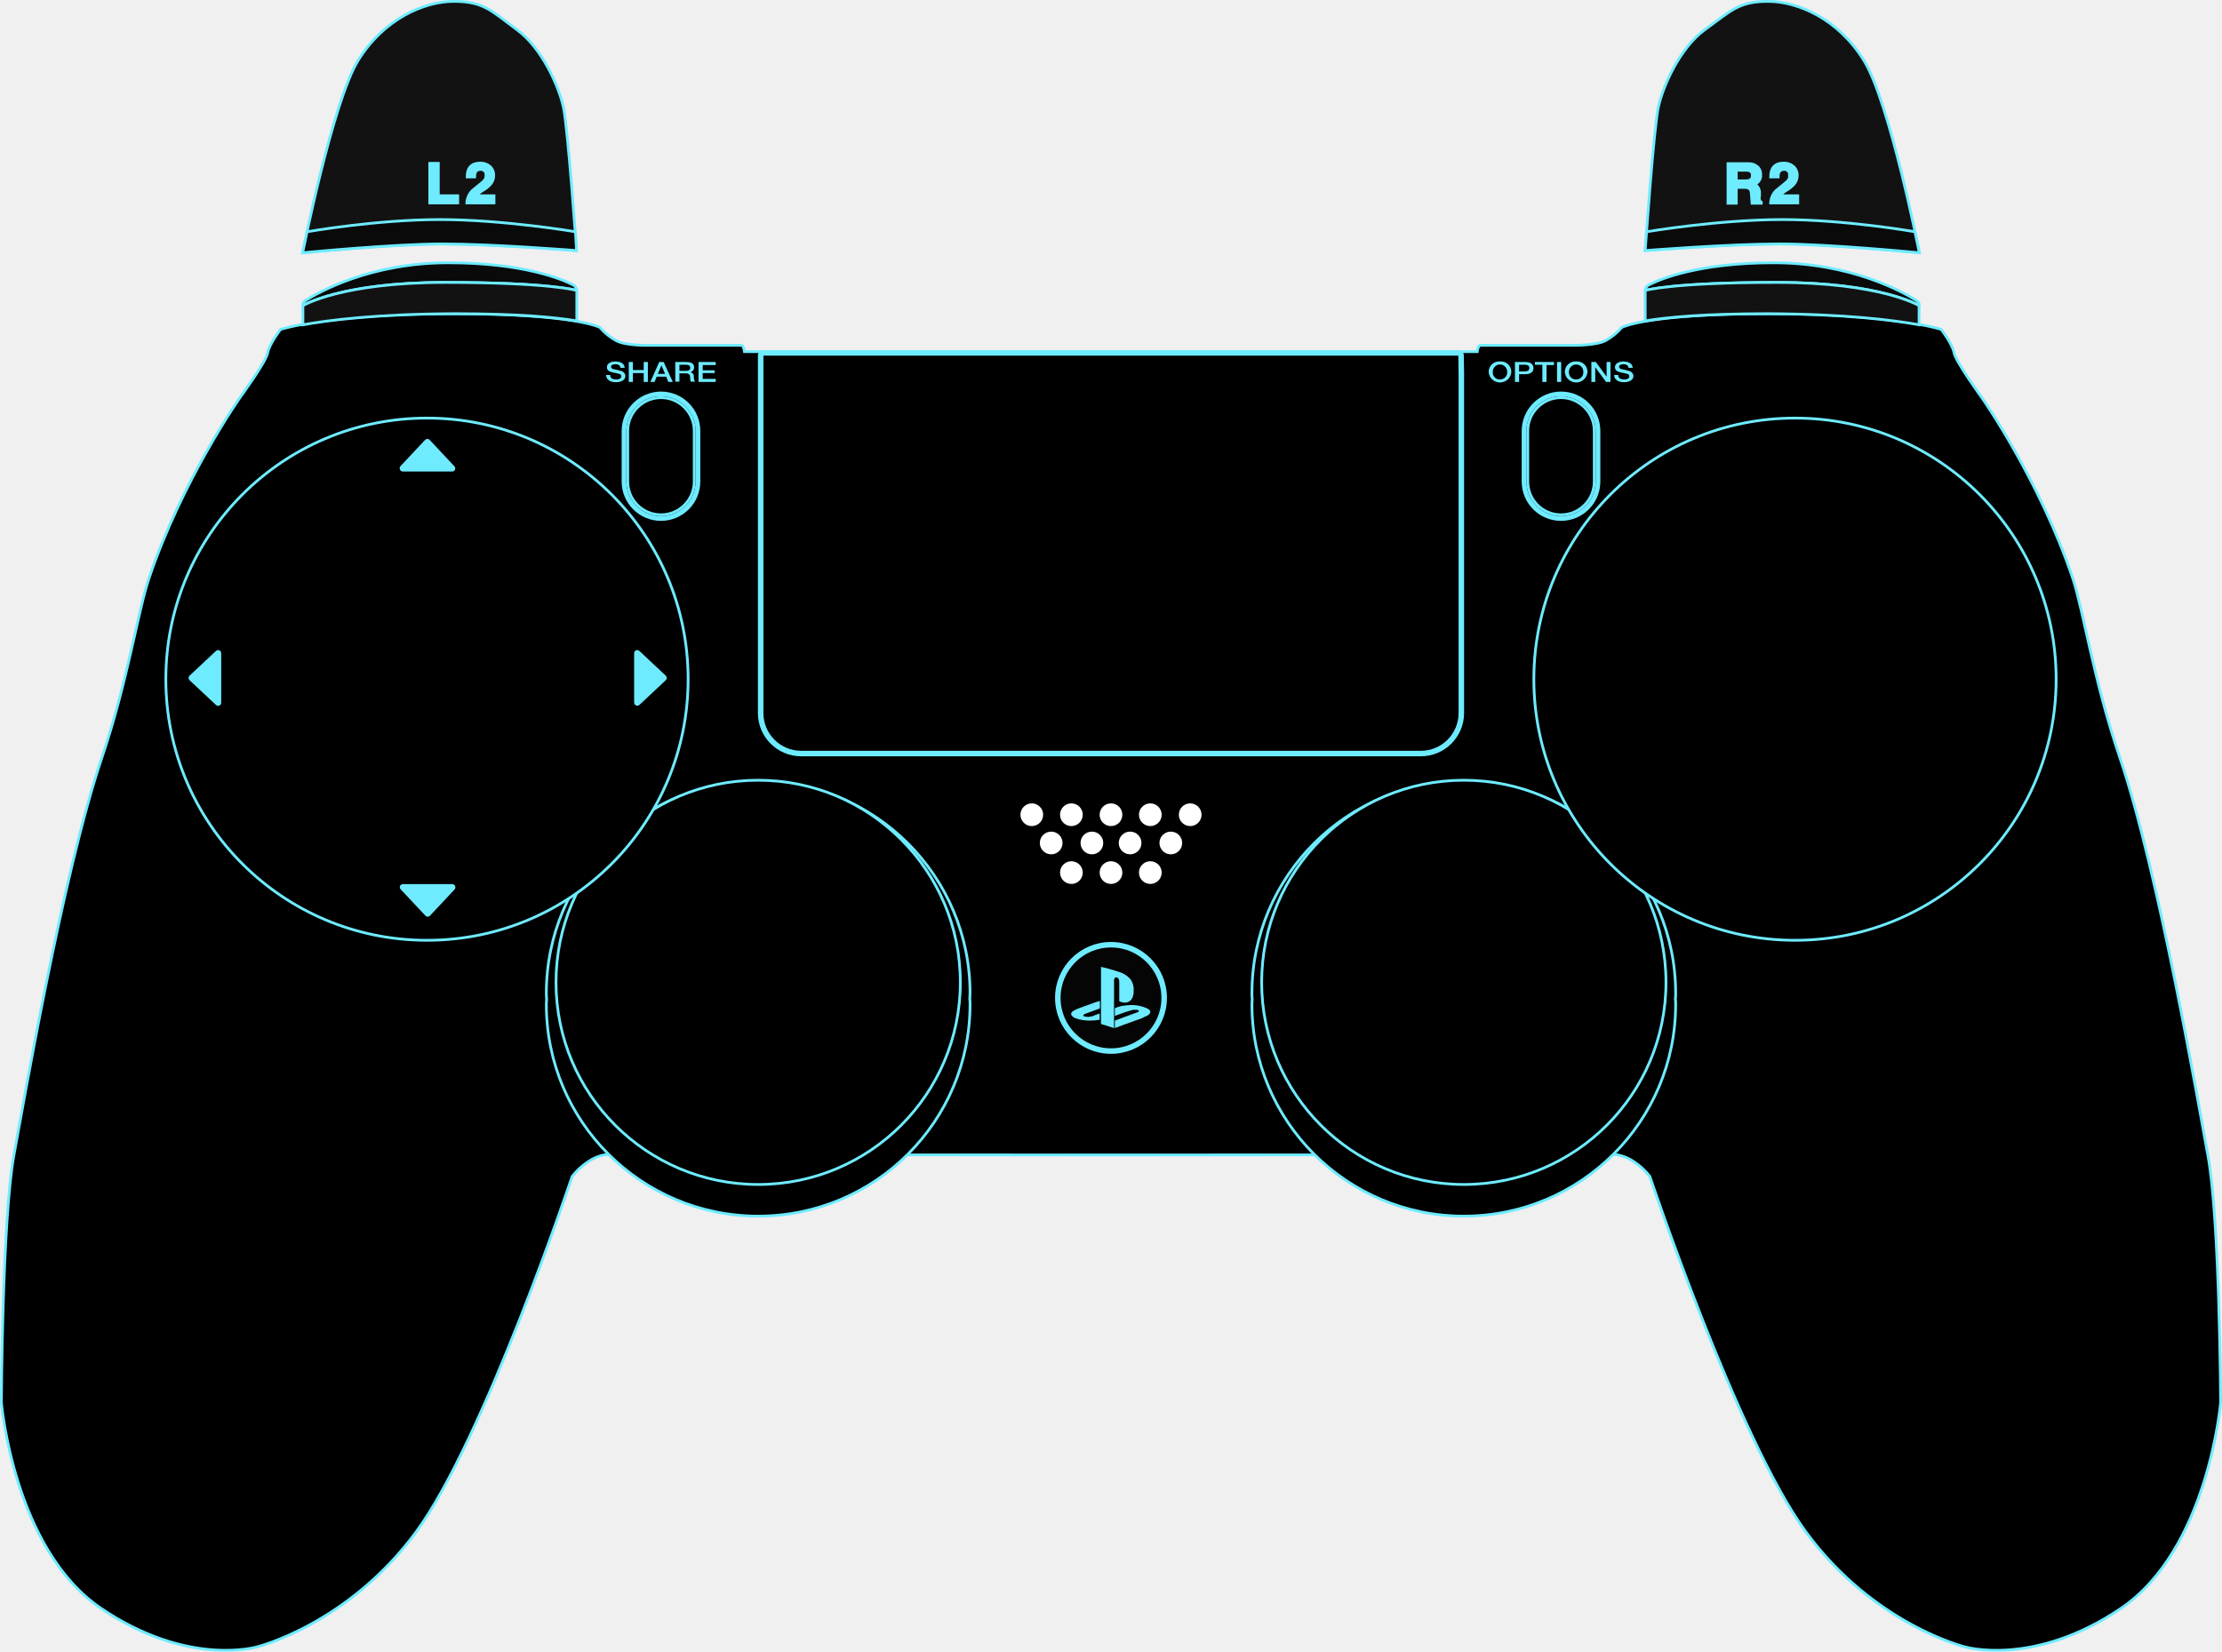
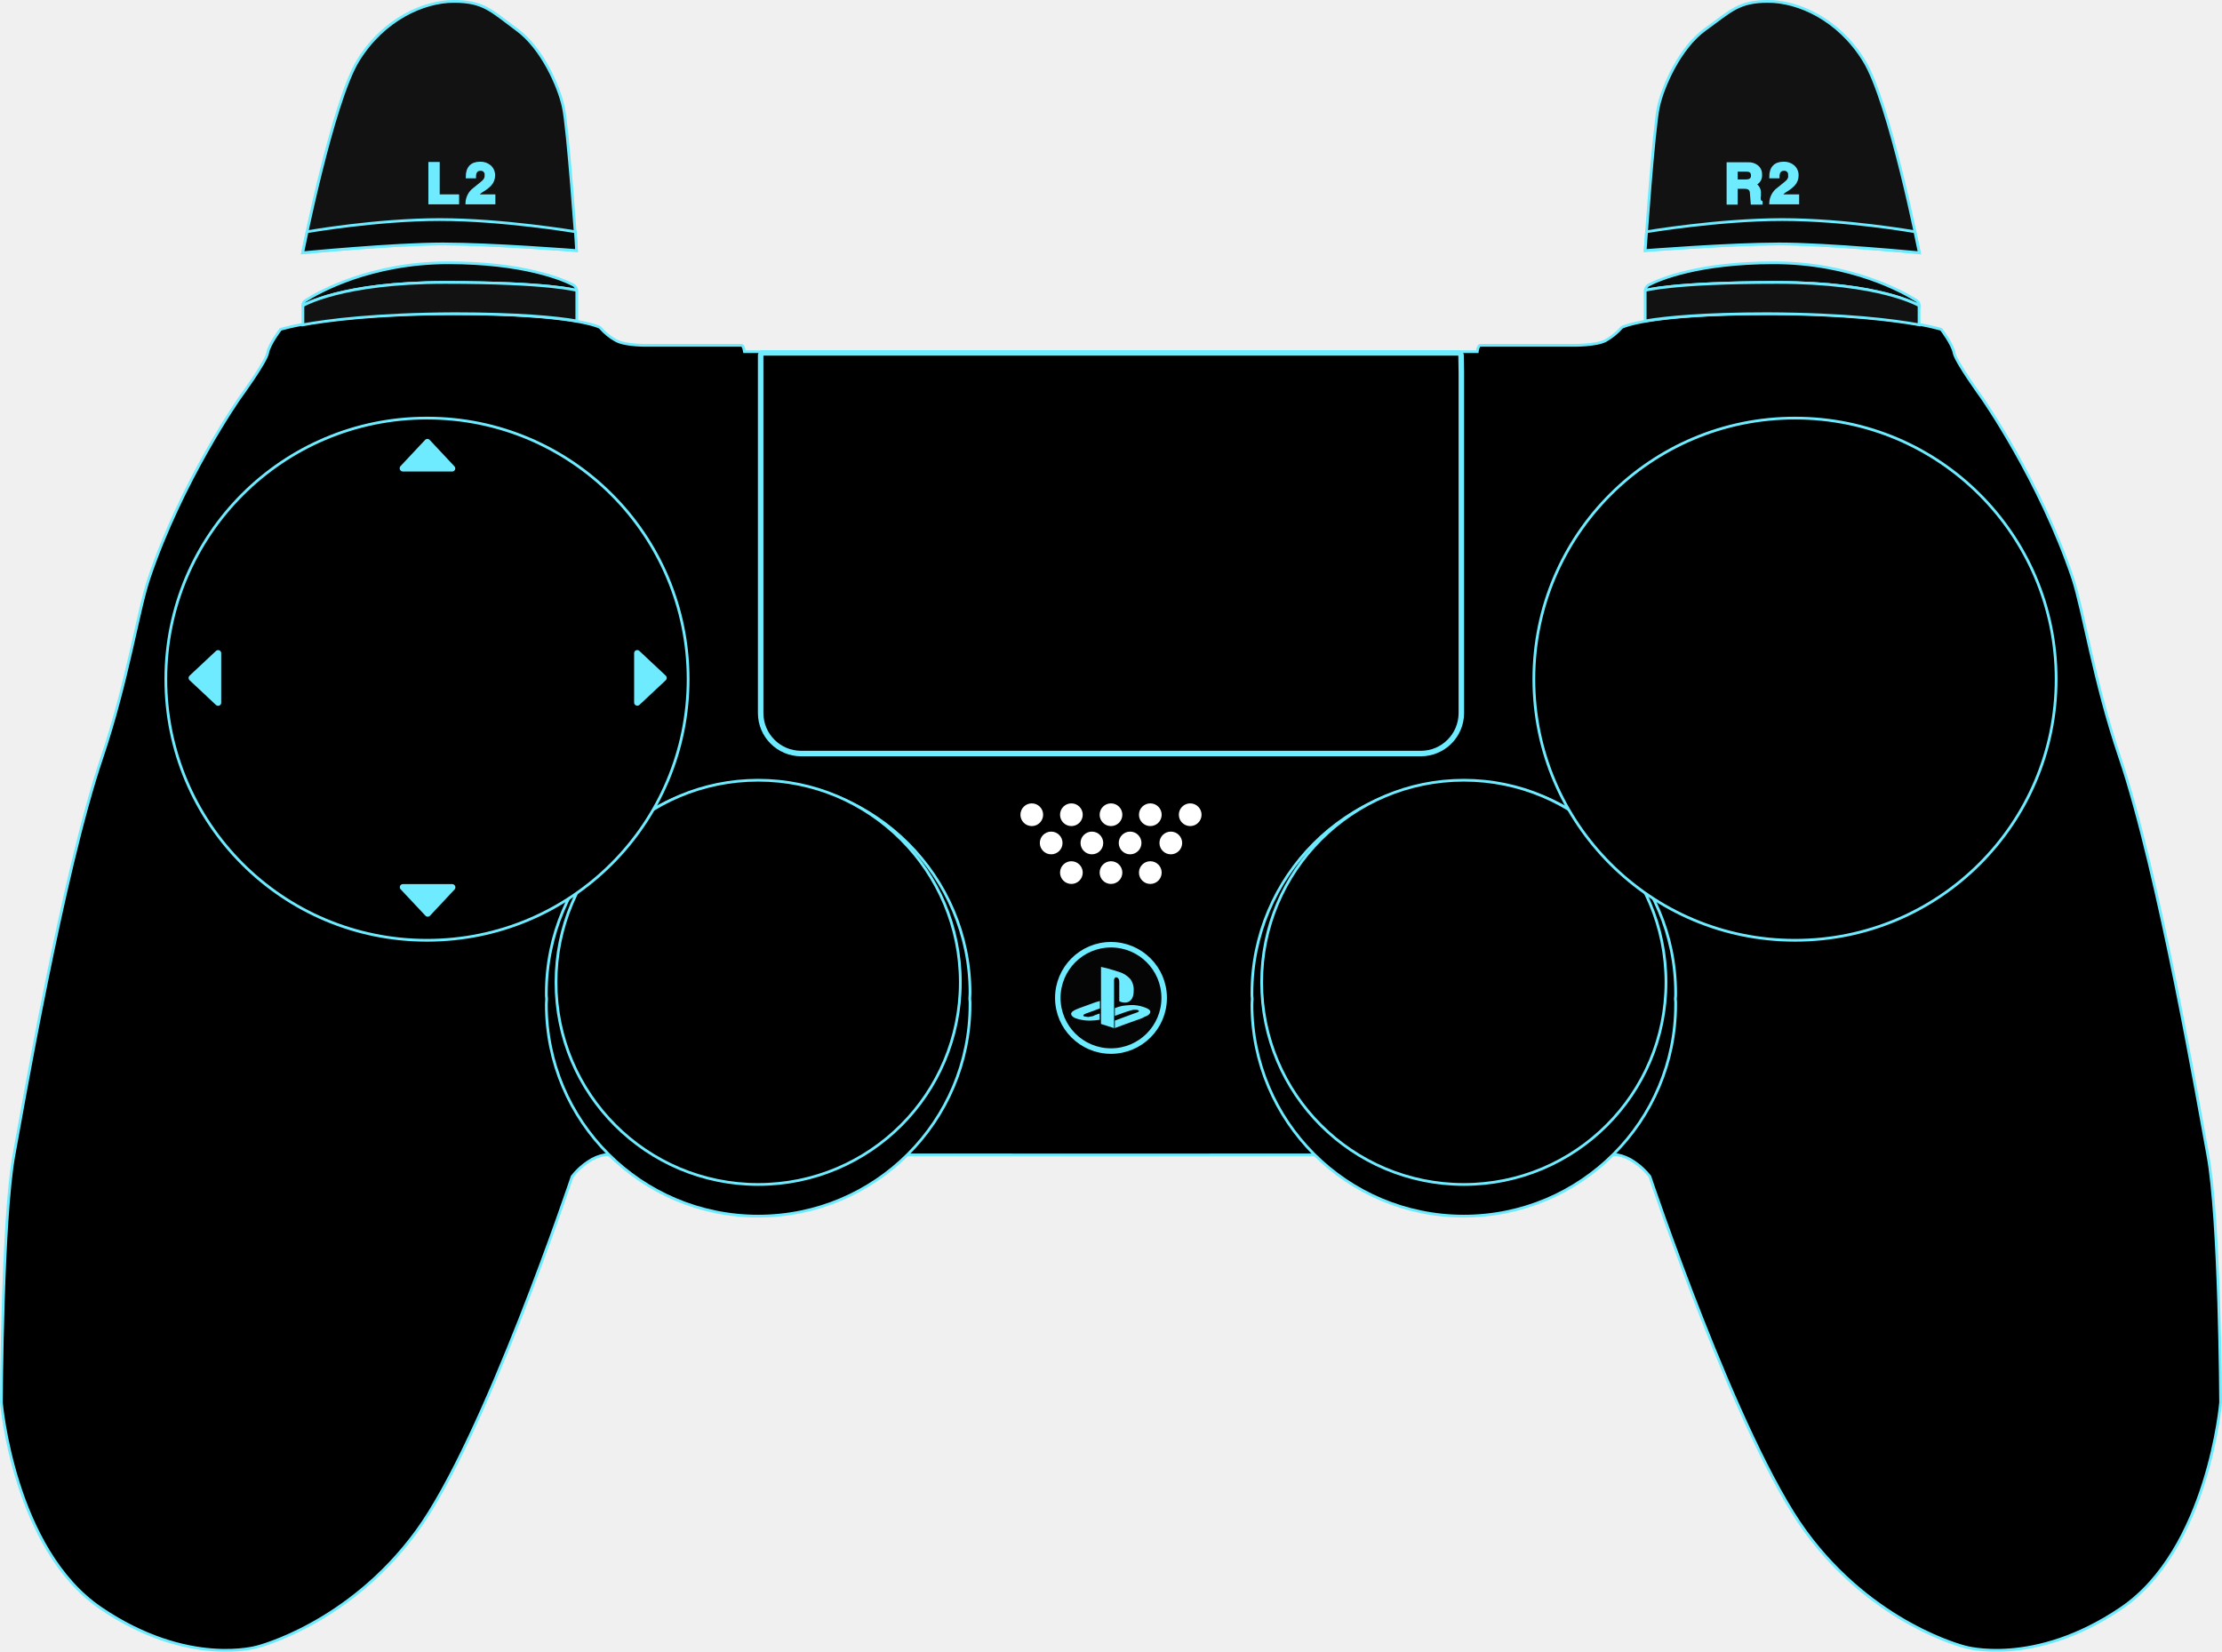
<svg xmlns="http://www.w3.org/2000/svg" width="807.02" height="600.037" viewBox="0 0 807.02 600.037">
  <defs>
    <clipPath id="clip-path">
      <rect width="807.02" height="600.037" fill="none" />
    </clipPath>
  </defs>
  <g id="base" clip-path="url(#clip-path)">
    <g id="base-2" data-name="base" transform="translate(-96.515 -96.6)">
      <g id="g129" transform="translate(97 210.555)">
        <g id="g127">
          <g id="g125">
            <path id="path91" d="M898.345,515.309c-2.9-15.48-17.7-102.369-32-144.415-9.4-27.665-13.1-52.932-17-64.817-12-35.654-33-65.616-33-65.616s-9.5-13.083-10.1-16.279c-.6-3.3-4.7-8.589-4.7-8.589s-17.4-5.693-62.3-5.693-53.7,4.994-53.7,4.994a22.508,22.508,0,0,1-5.9,4.794c-3.5,1.8-11.7,1.7-11.7,1.7h-33.4a1.009,1.009,0,0,0-.9.3,5.288,5.288,0,0,0-.6,2H366.915a7.116,7.116,0,0,0-.6-2,1.062,1.062,0,0,0-.9-.3h-33.4s-8.2.2-11.7-1.7a20.507,20.507,0,0,1-5.9-4.794s-8.8-4.994-53.7-4.994c-44.8,0-62.3,5.693-62.3,5.693s-4.1,5.293-4.7,8.589-10.1,16.279-10.1,16.279-21,29.962-33,65.616c-4,11.885-7.7,37.152-17,64.817-14.3,42.046-29.1,128.935-32,144.415-4.3,23.17-4.6,90.085-4.6,90.085s4.5,53.332,36.2,74.8,56.7,13.982,56.7,13.982,33.1-8.19,57.8-41.846,56.6-129.035,56.6-129.035a24.484,24.484,0,0,1,5.7-5.293,15.8,15.8,0,0,1,6.3-2.6l183.71.1,183.71-.1a15.8,15.8,0,0,1,6.3,2.6,24.482,24.482,0,0,1,5.7,5.293s31.9,95.278,56.6,129.035,57.8,41.846,57.8,41.846,25,7.49,56.7-13.982,36.2-74.8,36.2-74.8S902.745,538.479,898.345,515.309Z" transform="translate(-97 -209.9)" stroke="#6eebff" stroke-width="1" />
            <path id="path97" d="M449.088,457.544a76.944,76.944,0,1,0-153.888,0,13.471,13.471,0,0,0,.1,2.012c0,.7-.1,1.308-.1,2.012a76.944,76.944,0,0,0,153.888,0,13.483,13.483,0,0,0-.1-2.012C448.988,458.852,449.088,458.148,449.088,457.544Z" transform="translate(-97.256 -210.695)" stroke="#6eebff" stroke-width="1" />
            <circle id="circle99" cx="73.424" cy="73.424" r="73.424" transform="translate(201.455 169.465)" stroke="#6eebff" stroke-width="1" />
            <circle id="circle101" cx="51.799" cy="51.799" r="51.799" transform="translate(223.024 191.09)" />
            <path id="path103" d="M705.688,457.544a76.944,76.944,0,1,0-153.888,0,13.467,13.467,0,0,0,.1,2.012c0,.7-.1,1.308-.1,2.012a76.944,76.944,0,0,0,153.888,0,13.475,13.475,0,0,0-.1-2.012A14.162,14.162,0,0,0,705.688,457.544Z" transform="translate(-97.587 -210.695)" stroke="#6eebff" stroke-width="1" />
            <circle id="circle105" cx="73.424" cy="73.424" r="73.424" transform="translate(457.743 169.465)" stroke="#6eebff" stroke-width="1" />
            <circle id="circle107" cx="51.799" cy="51.799" r="51.799" transform="translate(479.423 191.09)" opacity="0.1" />
            <circle id="circle111" cx="94.847" cy="94.847" r="94.847" transform="translate(556.605 37.919)" stroke="#6eebff" stroke-width="1" />
            <g id="g123" transform="translate(59.745 37.919)">
              <circle id="circle113" cx="94.847" cy="94.847" r="94.847" transform="translate(0 0)" stroke="#6eebff" stroke-width="1" />
              <path id="path115" d="M327.411,351.315l9.555-8.952a1.158,1.158,0,0,0,0-1.71l-9.555-8.952a1.122,1.122,0,0,0-1.911.8v17.9a1.154,1.154,0,0,0,1.911.914Z" transform="translate(-155.418 -247.114)" fill="#6eebff" />
              <path id="path117" d="M242.007,266.968h17.9a1.122,1.122,0,0,0,.8-1.911l-8.952-9.555a1.158,1.158,0,0,0-1.71,0l-8.952,9.555a1.178,1.178,0,0,0,.914,1.911Z" transform="translate(-155.91 -247.556)" fill="#6eebff" />
              <path id="path119" d="M174.557,331.7,165,340.654a1.158,1.158,0,0,0,0,1.71l9.555,8.952a1.122,1.122,0,0,0,1.911-.8v-17.9a1.132,1.132,0,0,0-1.909-.916Z" transform="translate(-156.352 -247.114)" fill="#6eebff" />
              <path id="path121" d="M259.91,415.9h-17.9a1.122,1.122,0,0,0-.8,1.911l8.952,9.555a1.158,1.158,0,0,0,1.71,0l8.952-9.555a1.178,1.178,0,0,0-.914-1.911Z" transform="translate(-155.91 -246.623)" fill="#6eebff" />
-             </g>
-           </g>
-         </g>
-       </g>
-       <g id="g191" transform="translate(322.297 238.839)">
-         <g id="g155">
-           <g id="g153">
-             <g id="path149" transform="translate(-323.3 -238.9)">
-               <path d="M 337.582 285.371 C 333.901 285.371 330.44 283.937 327.837 281.334 C 325.234 278.731 323.8 275.269 323.8 271.588 L 323.8 253.182 C 323.814 249.508 325.253 246.051 327.853 243.452 C 330.424 240.881 333.832 239.445 337.464 239.4 L 337.582 239.4 L 337.592 239.4 C 339.41 239.4 341.183 239.753 342.862 240.448 C 344.542 241.144 346.045 242.148 347.331 243.434 C 348.617 244.72 349.622 246.225 350.318 247.906 C 351.014 249.587 351.366 251.362 351.365 253.182 L 351.365 271.588 C 351.365 275.269 349.931 278.731 347.328 281.334 C 344.725 283.937 341.264 285.371 337.582 285.371 Z M 337.583 240.109 C 330.377 240.111 324.512 245.976 324.51 253.182 L 324.51 271.589 C 324.51 278.797 330.374 284.662 337.583 284.662 C 341.074 284.662 344.357 283.302 346.826 280.833 C 349.296 278.364 350.655 275.081 350.655 271.589 L 350.655 253.183 C 350.653 246.371 345.412 240.758 338.753 240.162 L 338.806 240.11 L 337.583 240.109 Z" stroke="none" />
-               <path d="M 337.583 238.899 L 337.582 238.9 C 337.586 238.9 337.589 238.9 337.592 238.9 C 341.377 238.9 345.008 240.404 347.684 243.08 C 350.363 245.759 351.867 249.393 351.865 253.182 L 351.865 271.588 C 351.865 279.476 345.47 285.871 337.582 285.871 C 329.694 285.871 323.3 279.476 323.3 271.588 L 323.3 253.182 C 323.33 245.306 329.707 238.929 337.583 238.899 Z M 337.583 284.162 C 344.526 284.162 350.156 278.533 350.155 271.589 L 350.155 253.183 C 350.153 246.24 344.525 240.612 337.583 240.609 C 330.64 240.611 325.012 246.239 325.01 253.182 L 325.01 271.589 C 325.01 278.533 330.639 284.162 337.583 284.162 Z" stroke="none" fill="#6eebff" />
-             </g>
-             <g id="path151" transform="translate(-323.29 -238.89)">
-               <path d="M 337.573 283.652 C 334.348 283.652 331.316 282.396 329.036 280.116 C 326.755 277.836 325.5 274.804 325.5 271.579 L 325.5 253.173 C 325.501 249.949 326.757 246.917 329.037 244.637 C 331.317 242.357 334.349 241.101 337.573 241.1 C 340.797 241.101 343.828 242.358 346.108 244.638 C 348.388 246.918 349.644 249.949 349.645 253.173 L 349.646 271.579 C 349.646 274.804 348.39 277.836 346.109 280.116 C 343.829 282.396 340.797 283.652 337.573 283.652 Z" stroke="none" />
-               <path d="M 337.573 241.6 C 334.482 241.601 331.576 242.805 329.391 244.991 C 327.205 247.176 326.001 250.082 326 253.173 L 326 271.579 C 326 274.67 327.203 277.577 329.389 279.762 C 331.575 281.948 334.481 283.152 337.573 283.152 C 340.664 283.152 343.57 281.948 345.756 279.762 C 347.942 277.577 349.146 274.67 349.146 271.579 L 349.145 253.173 C 349.144 250.083 347.94 247.177 345.754 244.991 C 343.569 242.806 340.663 241.601 337.573 241.6 M 337.573 240.6 L 337.573 240.6 C 344.516 240.603 350.143 246.23 350.145 253.173 L 350.146 271.579 C 350.146 278.523 344.516 284.152 337.573 284.152 C 330.629 284.152 325 278.523 325 271.579 L 325 253.173 C 325.002 246.23 330.63 240.602 337.573 240.6 Z" stroke="none" fill="#6eebff" />
-             </g>
-           </g>
-         </g>
-         <g id="g163" transform="translate(326.887)">
-           <g id="g161">
-             <g id="path157" transform="translate(-648.3 -238.9)">
-               <path d="M 662.582 285.371 C 658.901 285.371 655.44 283.937 652.837 281.334 C 650.234 278.731 648.8 275.269 648.8 271.588 L 648.8 253.182 C 648.814 249.508 650.253 246.052 652.852 243.452 C 655.426 240.879 658.839 239.442 662.474 239.4 L 662.582 239.4 L 662.592 239.4 C 664.41 239.4 666.183 239.753 667.862 240.448 C 669.542 241.144 671.045 242.148 672.331 243.434 C 673.617 244.72 674.622 246.225 675.318 247.906 C 676.014 249.587 676.366 251.362 676.365 253.182 L 676.365 271.588 C 676.365 275.269 674.931 278.731 672.328 281.334 C 669.725 283.937 666.264 285.371 662.582 285.371 Z M 662.582 240.109 C 655.376 240.111 649.511 245.976 649.509 253.182 L 649.509 271.589 C 649.511 278.795 655.376 284.66 662.582 284.662 C 669.788 284.66 675.653 278.795 675.655 271.589 L 675.655 253.183 C 675.653 246.144 670.057 240.386 663.082 240.12 L 663.082 240.11 L 662.582 240.109 Z" stroke="none" />
-               <path d="M 662.582 238.899 L 662.582 238.9 C 662.585 238.9 662.589 238.9 662.592 238.9 C 666.377 238.9 670.007 240.404 672.684 243.08 C 675.363 245.759 676.867 249.393 676.865 253.182 L 676.865 271.588 C 676.865 279.476 670.47 285.871 662.582 285.871 C 654.694 285.871 648.3 279.476 648.3 271.588 L 648.3 253.182 C 648.33 245.306 654.706 238.929 662.582 238.899 Z M 662.582 284.162 C 669.525 284.16 675.153 278.532 675.155 271.589 L 675.155 253.183 C 675.153 246.24 669.525 240.612 662.582 240.609 L 662.582 240.609 C 655.639 240.611 650.011 246.239 650.009 253.182 L 650.009 271.589 C 650.011 278.532 655.639 284.16 662.582 284.162 Z" stroke="none" fill="#6eebff" />
-             </g>
-             <g id="path159" transform="translate(-648.29 -238.89)">
-               <path d="M 662.573 283.652 C 659.348 283.652 656.316 282.396 654.036 280.116 C 651.755 277.836 650.5 274.804 650.5 271.579 L 650.5 253.173 C 650.501 249.949 651.757 246.917 654.037 244.637 C 656.317 242.357 659.349 241.101 662.573 241.1 C 665.797 241.101 668.828 242.358 671.108 244.638 C 673.388 246.918 674.644 249.949 674.645 253.173 L 674.646 271.579 C 674.646 274.804 673.39 277.836 671.109 280.116 C 668.829 282.396 665.797 283.652 662.573 283.652 Z" stroke="none" />
-               <path d="M 662.573 241.6 C 659.482 241.601 656.576 242.805 654.391 244.991 C 652.205 247.176 651.001 250.082 651 253.173 L 651 271.579 C 651 274.67 652.203 277.577 654.389 279.762 C 656.575 281.948 659.481 283.152 662.573 283.152 C 665.664 283.152 668.57 281.948 670.756 279.762 C 672.942 277.576 674.146 274.67 674.146 271.579 L 674.145 253.173 C 674.144 250.083 672.94 247.177 670.755 244.991 C 668.569 242.806 665.664 241.601 662.573 241.6 M 662.573 240.6 C 669.516 240.603 675.143 246.23 675.145 253.173 L 675.146 271.579 C 675.146 278.523 669.516 284.152 662.573 284.152 C 655.629 284.152 650 278.523 650 271.579 L 650 253.173 C 650.002 246.23 655.63 240.602 662.573 240.6 Z" stroke="none" fill="#6eebff" />
            </g>
          </g>
        </g>
      </g>
      <g id="g221" transform="translate(467.133 388.431)">
        <g id="g207">
          <circle id="circle193" cx="4.124" cy="4.124" r="4.124" transform="translate(28.766 21.021)" fill="#fff" />
          <circle id="circle195" cx="4.124" cy="4.124" r="4.124" transform="translate(28.766 0)" fill="#fff" />
          <circle id="circle197" cx="4.124" cy="4.124" r="4.124" transform="translate(21.826 10.259)" fill="#fff" />
          <circle id="circle199" cx="4.124" cy="4.124" r="4.124" transform="translate(7.041 10.259)" fill="#fff" />
          <circle id="circle201" cx="4.124" cy="4.124" r="4.124" transform="translate(14.383 21.021)" fill="#fff" />
          <circle id="circle203" cx="4.124" cy="4.124" r="4.124" transform="translate(14.383 0)" fill="#fff" />
          <circle id="circle205" cx="4.124" cy="4.124" r="4.124" transform="translate(0 0)" fill="#fff" />
        </g>
        <g id="g219" transform="translate(35.706)">
          <circle id="circle209" cx="4.124" cy="4.124" r="4.124" transform="translate(0 10.259)" fill="#fff" />
          <circle id="circle211" cx="4.124" cy="4.124" r="4.124" transform="translate(14.785 10.259)" fill="#fff" />
          <circle id="circle213" cx="4.124" cy="4.124" r="4.124" transform="translate(7.342 21.021)" fill="#fff" />
          <circle id="circle215" cx="4.124" cy="4.124" r="4.124" transform="translate(7.342 0)" fill="#fff" />
          <circle id="circle217" cx="4.124" cy="4.124" r="4.124" transform="translate(21.826 0)" fill="#fff" />
        </g>
      </g>
      <g id="g320" transform="translate(479.705 438.777)">
        <g id="circle310" transform="translate(0 0)" fill="#050505" stroke="#6eebff" stroke-miterlimit="10" stroke-width="2">
          <circle cx="20.317" cy="20.317" r="20.317" stroke="none" />
          <circle cx="20.317" cy="20.317" r="19.317" fill="none" />
        </g>
        <g id="g318" transform="translate(5.834 9.052)">
          <path id="path312" d="M501.127,465.8V452.929a1.335,1.335,0,0,1,.3-1.006.577.577,0,0,1,.7-.2c.6.2.9.7.9,1.71v6.94a4.578,4.578,0,0,0,2.112.5,2.783,2.783,0,0,0,1.609-.5c1.006-.7,1.509-1.911,1.509-3.721a6.529,6.529,0,0,0-1.207-4.325,8.841,8.841,0,0,0-4.124-2.615c-1.308-.4-2.514-.8-3.621-1.106s-2.012-.5-2.917-.7v12.271h0v2.716h0v1.71h0v2.515h0v1.509l4.727,1.509v-3.621h0Z" transform="translate(-485.537 -447.9)" fill="#6eebff" />
          <path id="path314" d="M496.06,464.726l-1.71.6-.9.4-1.609.3-1.509-.2c-.3-.2-.4-.4-.2-.6.1-.1.2-.1.3-.2s.3-.1.4-.2l1.106-.4,4.124-1.509V460.2l-1.71.5-5.532,2.012-1.006.4c-1.509.6-2.213,1.207-2.213,1.81.1.8,1.006,1.509,2.716,1.911a15.3,15.3,0,0,0,4.325.5,20.322,20.322,0,0,0,3.319-.3V464.72Z" transform="translate(-485.6 -447.829)" fill="#6eebff" />
          <path id="path316" d="M511.86,462.4a12.964,12.964,0,0,0-2.514-.6,10.539,10.539,0,0,0-2.515-.1,26.772,26.772,0,0,0-2.816.3,15.343,15.343,0,0,0-2.615.8v2.816l3.923-1.408,1.609-.5,1.106-.3h1.408c.3.1.6.2.7.4,0,.2-.2.4-.8.6l-1.408.5-6.538,2.414v2.716l3.52-1.308,6.437-2.313.7-.4c1.509-.5,2.213-1.207,2.213-1.911C514.274,463.511,513.47,462.907,511.86,462.4Z" transform="translate(-485.508 -447.82)" fill="#6eebff" />
        </g>
      </g>
      <g id="g338" transform="translate(206.432 192.048)">
        <g id="g328" transform="translate(487.607)">
          <g id="g326">
            <path id="path322" d="M794.774,207.09a2.156,2.156,0,0,0-1.106-1.911c-4.526-2.917-23.536-13.679-51.8-13.679-27.056,0-41.339,5.934-45.362,8.046a2.213,2.213,0,0,0-1.207,2.012s9.857-2.917,47.776-2.917S794.774,207.09,794.774,207.09Z" transform="translate(-695.199 -191.5)" fill="#0a0a0a" stroke="#6eebff" stroke-width="1" />
            <path id="path324" d="M794.674,213.989h0v-6.94s-13.78-8.449-51.7-8.449c-38.019,0-47.776,2.917-47.776,2.917v11.064h0c7.745-1.308,21.323-2.615,44.356-2.615C768.221,210.066,785.723,212.38,794.674,213.989Z" transform="translate(-695.2 -191.459)" fill="#121212" stroke="#6eebff" stroke-width="1" />
          </g>
        </g>
        <g id="g336">
          <g id="g334">
            <path id="path330" d="M205.8,207.09a2.157,2.157,0,0,1,1.106-1.911c4.526-2.917,23.536-13.679,51.8-13.679,27.056,0,41.339,5.934,45.362,8.046a2.213,2.213,0,0,1,1.207,2.012s-9.857-2.917-47.776-2.917S205.8,207.09,205.8,207.09Z" transform="translate(-205.8 -191.5)" fill="#0a0a0a" stroke="#6eebff" stroke-width="1" />
            <path id="path332" d="M205.9,213.989h0v-6.94s13.78-8.449,51.7-8.449c38.019,0,47.776,2.917,47.776,2.917v11.064h0c-7.745-1.308-21.323-2.615-44.356-2.615C232.353,210.066,214.852,212.38,205.9,213.989Z" transform="translate(-205.799 -191.459)" fill="#121212" stroke="#6eebff" stroke-width="1" />
          </g>
        </g>
      </g>
      <g id="g376" transform="translate(206.432 97.1)">
        <g id="g356" transform="translate(487.607)">
          <g id="g354">
            <g id="g344">
              <path id="path340" d="M794.775,188.427s-32.89-3.219-50.894-3.219-48.681,2.414-48.681,2.414,3.118-44.959,4.828-52.3c1.609-7.342,7.745-21.424,17-28.062S729,97.1,739.858,97.1s25.547,6.437,34.8,21.524C784.013,133.711,794.775,188.427,794.775,188.427Z" transform="translate(-695.2 -97.1)" fill="#121212" stroke="#6eebff" stroke-width="1" />
              <path id="path342" d="M695.7,180.326s26.251-4.426,49.284-4.426c22.932,0,48.178,4.426,48.178,4.426,1.006,4.727,1.609,7.644,1.609,7.644s-32.89-3.219-50.894-3.219-48.681,2.414-48.681,2.414S695.4,184.449,695.7,180.326Z" transform="translate(-695.2 -96.643)" fill="#0a0a0a" stroke="#6eebff" stroke-width="1" />
            </g>
            <g id="g352" transform="translate(30.074 58.739)">
              <g id="g348" transform="translate(15.489)">
                <path id="path346" d="M745.73,162.842c-2.112,1.71-3.219,2.615-3.219,2.615a6.744,6.744,0,0,0-2.012,4.526h9.857v-2.615H744.02a6.744,6.744,0,0,1,2.112-1.911,12.538,12.538,0,0,0,2.716-2.112,4.8,4.8,0,0,0,1.307-3.319,4.248,4.248,0,0,0-1.408-3.319,5.16,5.16,0,0,0-3.52-1.207c-3.118,0-4.727,1.71-4.727,5.029h2.716q0-2.716,2.112-2.716a1.837,1.837,0,0,1,2.012,2.112C747.541,161.032,746.937,161.937,745.73,162.842Z" transform="translate(-740.5 -155.5)" fill="#6eebff" stroke="#6eebff" stroke-width="1" />
              </g>
              <path id="path350" d="M728.117,164.35h3.018c1.509,0,2.313.6,2.414,1.911.1,1.207.2,2.515.3,3.822h3.319v-.4c-.5-.2-.7-.7-.7-1.509a2.83,2.83,0,0,1,.1-.8v-.7a3.585,3.585,0,0,0-1.81-3.52,3.268,3.268,0,0,0,2.213-3.42,3.562,3.562,0,0,0-1.308-3.017,4.75,4.75,0,0,0-3.219-1.006H725.1v14.383h3.017Zm0-6.236h3.721c1.408,0,2.112.6,2.112,1.911s-.8,1.911-2.313,1.911h-3.52Z" transform="translate(-725.1 -155.499)" fill="#6eebff" stroke="#6eebff" stroke-width="1" />
            </g>
          </g>
        </g>
        <g id="g374">
          <g id="g372">
            <g id="g362">
              <path id="path358" d="M205.8,188.427s32.89-3.219,50.894-3.219,48.58,2.414,48.58,2.414-3.118-44.959-4.828-52.3c-1.609-7.342-7.745-21.424-17-28.062C274.3,100.52,271.58,97.1,260.717,97.1s-25.547,6.437-34.8,21.524S205.8,188.427,205.8,188.427Z" transform="translate(-205.8 -97.1)" fill="#121212" stroke="#6eebff" stroke-width="1" />
              <path id="path360" d="M304.872,180.326S278.62,175.9,255.587,175.9c-22.932,0-48.178,4.426-48.178,4.426-1.006,4.727-1.609,7.644-1.609,7.644s32.89-3.219,50.894-3.219,48.58,2.414,48.58,2.414S305.174,184.449,304.872,180.326Z" transform="translate(-205.8 -96.643)" fill="#0a0a0a" stroke="#6eebff" stroke-width="1" />
            </g>
            <g id="g370" transform="translate(46.166 58.739)">
              <g id="g366" transform="translate(13.478)">
                <path id="path364" d="M270.33,162.842c-2.112,1.71-3.219,2.615-3.219,2.615a6.744,6.744,0,0,0-2.012,4.526h9.857v-2.615H268.72a6.744,6.744,0,0,1,2.112-1.911,12.54,12.54,0,0,0,2.716-2.112,4.8,4.8,0,0,0,1.308-3.319,4.247,4.247,0,0,0-1.408-3.319,5.159,5.159,0,0,0-3.52-1.207c-3.118,0-4.727,1.71-4.727,5.029h2.716q0-2.716,2.112-2.716a1.837,1.837,0,0,1,2.012,2.112C272.141,161.032,271.537,161.937,270.33,162.842Z" transform="translate(-265.1 -155.5)" fill="#6eebff" stroke="#6eebff" stroke-width="1" />
              </g>
              <path id="polygon368" d="M261.859,167.368h-7.041V155.6H251.7v14.383h10.159Z" transform="translate(-251.7 -155.499)" fill="#6eebff" stroke="#6eebff" stroke-width="1" />
            </g>
          </g>
        </g>
      </g>
-       <g id="g406" transform="translate(316.63 227.898)">
-         <g id="g392" transform="translate(320.55)">
-           <g id="path378" transform="translate(-636.4 -227.9)" fill="none">
-             <path d="M644.648,231.722a4.136,4.136,0,0,1-8.248,0,3.837,3.837,0,0,1,4.124-3.822,3.783,3.783,0,0,1,4.124,3.822Zm-6.739,0a2.5,2.5,0,0,0,2.615,2.716,2.552,2.552,0,0,0,2.615-2.716,2.617,2.617,0,1,0-5.23,0Z" stroke="none" />
-             <path d="M 640.524 235.543 C 638.362 235.543 636.565 233.878 636.4 231.722 C 636.401 230.655 636.846 229.637 637.629 228.912 C 638.411 228.187 639.46 227.82 640.524 227.9 C 641.592 227.803 642.651 228.164 643.437 228.893 C 644.223 229.622 644.663 230.65 644.648 231.722 L 644.648 231.722 C 644.484 233.878 642.686 235.543 640.524 235.543 Z M 640.524 229.003 C 640.061 229.003 639.598 229.125 639.186 229.371 C 638.362 229.861 637.872 230.763 637.909 231.722 C 637.846 232.442 638.097 233.154 638.598 233.675 C 639.1 234.196 639.802 234.474 640.524 234.438 C 641.242 234.457 641.933 234.174 642.431 233.657 C 642.928 233.14 643.185 232.438 643.139 231.722 C 643.176 230.763 642.686 229.861 641.862 229.371 C 641.45 229.125 640.987 229.003 640.524 229.003 Z" stroke="none" fill="#6eebff" />
-           </g>
-           <g id="path380" transform="translate(-636.345 -227.899)" fill="none">
-             <path d="M645.9,228.1h3.822c2.414,0,2.917,1.308,2.917,2.213s-.5,2.213-2.917,2.213h-2.313v2.816H645.9Zm1.509,3.42h2.213c.7,0,1.509-.3,1.509-1.207s-.7-1.207-1.509-1.207h-2.213Z" stroke="none" />
-             <path d="M 645.9 228.1 L 649.722 228.1 C 652.136 228.1 652.639 229.408 652.639 230.313 C 652.639 231.218 652.139 232.526 649.722 232.526 L 647.409 232.526 L 647.409 235.342 L 645.9 235.342 L 645.9 228.1 Z M 649.622 231.52 C 650.322 231.52 651.131 231.22 651.131 230.313 C 651.131 229.406 650.431 229.106 649.622 229.106 L 647.409 229.106 L 647.409 231.52 L 649.622 231.52 Z" stroke="none" fill="#6eebff" />
-           </g>
-           <g id="path382" transform="translate(-636.303 -227.899)" fill="none">
-             <path d="M653.1,228.1h6.94v1.106h-2.716v6.135h-1.509v-6.236H653.1Z" stroke="none" />
-             <path d="M 653.1 228.1 L 660.04 228.1 L 660.04 229.206 L 657.324 229.206 L 657.324 235.341 L 655.815 235.341 L 655.815 229.105 L 653.1 229.105 L 653.1 228.1 Z" stroke="none" fill="#6eebff" />
-           </g>
-           <g id="path384" transform="translate(-636.257 -227.899)" fill="none">
-             <path d="M661.1,228.1h1.509v7.242H661.1Z" stroke="none" />
-             <path d="M 661.1 228.1 L 662.609 228.1 L 662.609 235.342 L 661.1 235.342 L 661.1 228.1 Z" stroke="none" fill="#6eebff" />
-           </g>
-           <g id="path386" transform="translate(-636.24 -227.9)" fill="none">
-             <path d="M672.148,231.722a4.136,4.136,0,0,1-8.248,0,3.837,3.837,0,0,1,4.124-3.822,3.783,3.783,0,0,1,4.124,3.822Zm-6.739,0a2.5,2.5,0,0,0,2.615,2.716,2.552,2.552,0,0,0,2.615-2.716,2.617,2.617,0,1,0-5.23,0Z" stroke="none" />
-             <path d="M 668.024 235.543 C 665.862 235.543 664.065 233.878 663.9 231.722 C 663.901 230.655 664.346 229.637 665.129 228.912 C 665.911 228.187 666.96 227.82 668.024 227.9 C 669.093 227.803 670.151 228.164 670.937 228.893 C 671.723 229.622 672.163 230.65 672.148 231.722 L 672.148 231.722 C 671.983 233.878 670.186 235.543 668.024 235.543 Z M 665.409 231.722 C 665.346 232.442 665.597 233.154 666.098 233.675 C 666.6 234.196 667.301 234.474 668.024 234.438 C 668.742 234.457 669.433 234.174 669.931 233.657 C 670.428 233.14 670.685 232.438 670.639 231.722 C 670.677 230.763 670.186 229.861 669.362 229.371 C 668.537 228.88 667.511 228.88 666.686 229.371 C 665.862 229.861 665.372 230.763 665.409 231.722 L 665.409 231.722 Z" stroke="none" fill="#6eebff" />
-           </g>
-           <g id="path388" transform="translate(-636.185 -227.899)" fill="none">
-             <path d="M673.5,228.1h1.609l3.923,5.331h0V228.1h1.408v7.242h-1.609l-3.923-5.331h0v5.331H673.5Z" stroke="none" />
-             <path d="M 673.5 228.1 L 675.109 228.1 L 679.032 233.431 L 679.032 228.1 L 680.44 228.1 L 680.44 235.342 L 678.831 235.342 L 674.908 230.011 L 674.908 235.342 L 673.5 235.342 L 673.5 228.1 Z" stroke="none" fill="#6eebff" />
-           </g>
-           <g id="path390" transform="translate(-636.137 -227.9)" fill="none">
-             <path d="M683.209,232.929c0,1.106,1.006,1.509,2.213,1.509,1.308,0,1.81-.6,1.81-1.106a.892.892,0,0,0-.7-.9c-.6-.2-1.408-.3-2.615-.6-1.509-.3-1.911-1.106-1.911-1.81,0-1.509,1.609-2.112,3.118-2.112,1.81,0,3.319.8,3.319,2.313H686.93c-.1-.9-.8-1.308-1.81-1.308-.7,0-1.609.2-1.609.9,0,.5.4.8,1.006.9a21.582,21.582,0,0,1,2.515.6,2.085,2.085,0,0,1,1.71,1.81c0,1.609-1.71,2.313-3.42,2.313-2.012,0-3.52-.8-3.621-2.615h1.509Z" stroke="none" />
-             <path d="M 685.322 235.443 C 683.31 235.443 681.802 234.643 681.701 232.828 L 683.21 232.828 L 683.209 232.929 C 683.209 234.035 684.215 234.438 685.422 234.438 C 686.73 234.438 687.232 233.838 687.232 233.332 C 687.248 232.901 686.953 232.52 686.532 232.427 C 685.932 232.227 685.124 232.127 683.917 231.827 C 682.408 231.527 682.006 230.721 682.006 230.017 C 682.006 228.508 683.615 227.905 685.124 227.905 C 686.934 227.905 688.443 228.705 688.443 230.218 L 686.93 230.218 C 686.83 229.313 686.13 228.91 685.12 228.91 C 684.42 228.91 683.511 229.11 683.511 229.815 C 683.511 230.315 683.911 230.615 684.517 230.72 C 685.367 230.87 686.206 231.07 687.032 231.32 C 687.939 231.479 688.634 232.215 688.742 233.13 C 688.742 234.739 687.032 235.443 685.322 235.443 Z" stroke="none" fill="#6eebff" />
-           </g>
-         </g>
-         <g id="g404">
-           <g id="path394" transform="translate(-317.7 -227.9)" fill="none">
-             <path d="M319.209,232.929c0,1.106,1.006,1.509,2.213,1.509,1.307,0,1.81-.6,1.81-1.106a.892.892,0,0,0-.7-.9c-.6-.2-1.408-.3-2.615-.6-1.509-.3-1.911-1.106-1.911-1.81,0-1.509,1.609-2.112,3.118-2.112,1.81,0,3.319.8,3.319,2.313H322.93c-.1-.9-.8-1.308-1.81-1.308-.7,0-1.609.2-1.609.9,0,.5.4.8,1.006.9a21.575,21.575,0,0,1,2.514.6,2.085,2.085,0,0,1,1.71,1.81c0,1.609-1.71,2.313-3.42,2.313-2.012,0-3.52-.8-3.621-2.615h1.509Z" stroke="none" />
-             <path d="M 321.321 235.443 C 319.309 235.443 317.801 234.643 317.7 232.828 L 319.209 232.828 L 319.209 232.929 C 319.209 234.035 320.215 234.438 321.422 234.438 C 322.729 234.438 323.232 233.838 323.232 233.332 C 323.248 232.901 322.954 232.52 322.532 232.427 C 321.932 232.227 321.124 232.127 319.917 231.827 C 318.408 231.527 318.006 230.721 318.006 230.017 C 318.006 228.508 319.615 227.905 321.124 227.905 C 322.934 227.905 324.443 228.705 324.443 230.218 L 322.93 230.218 C 322.83 229.313 322.13 228.91 321.12 228.91 C 320.42 228.91 319.511 229.11 319.511 229.815 C 319.511 230.315 319.911 230.615 320.517 230.72 C 321.366 230.87 322.206 231.07 323.031 231.32 C 323.938 231.479 324.633 232.215 324.741 233.13 C 324.741 234.739 323.031 235.443 321.321 235.443 Z" stroke="none" fill="#6eebff" />
-           </g>
-           <g id="path396" transform="translate(-317.652 -227.899)" fill="none">
-             <path d="M325.9,228.1h1.509v2.917h3.923V228.1h1.509v7.242h-1.509v-3.219h-3.923v3.219H325.9Z" stroke="none" />
-             <path d="M 325.9 228.1 L 327.409 228.1 L 327.409 231.017 L 331.332 231.017 L 331.332 228.1 L 332.841 228.1 L 332.841 235.342 L 331.332 235.342 L 331.332 232.123 L 327.409 232.123 L 327.409 235.342 L 325.9 235.342 L 325.9 228.1 Z" stroke="none" fill="#6eebff" />
-           </g>
-           <g id="path398" transform="translate(-317.607 -227.899)" fill="none">
-             <path d="M336.919,228.1h1.609l3.319,7.242h-1.609l-.8-1.911h-3.42l-.8,1.911H333.7Zm-.5,4.325h2.615l-1.308-3.118h0Z" stroke="none" />
-             <path d="M 336.919 228.1 L 338.528 228.1 L 341.847 235.342 L 340.238 235.342 L 339.438 233.431 L 336.018 233.431 L 335.218 235.342 L 333.7 235.342 L 336.919 228.1 Z M 339.034 232.425 L 337.726 229.307 L 336.419 232.425 L 339.034 232.425 Z" stroke="none" fill="#6eebff" />
-           </g>
-           <g id="path400" transform="translate(-317.556 -227.899)" fill="none">
-             <path d="M342.6,228.1h4.124c1.911,0,2.816.7,2.816,1.911a1.779,1.779,0,0,1-1.408,1.81h0a1.449,1.449,0,0,1,1.308,1.509c0,.8.1,1.609.5,1.911h-1.609a1.989,1.989,0,0,1-.2-1.106c0-1.308-.3-1.911-1.71-1.911h-2.213v3.017H342.7V228.1Zm1.509,3.219h2.514c1.006,0,1.509-.4,1.509-1.106,0-.9-.7-1.106-1.509-1.106h-2.414v2.213Z" stroke="none" />
-             <path d="M 342.6 228.1 L 342.7 228.1 L 342.6 228.1 Z M 342.7 228.1 L 346.724 228.1 C 348.635 228.1 349.54 228.8 349.54 230.011 C 349.574 230.877 348.979 231.641 348.132 231.821 L 348.132 231.821 C 348.9 231.895 349.476 232.559 349.44 233.33 C 349.44 234.13 349.54 234.939 349.94 235.241 L 348.331 235.241 C 348.159 234.899 348.09 234.515 348.131 234.135 C 348.131 232.827 347.831 232.224 346.421 232.224 L 344.208 232.224 L 344.208 235.241 L 342.7 235.241 L 342.7 228.1 Z M 346.623 231.319 C 347.629 231.319 348.132 230.919 348.132 230.213 C 348.132 229.308 347.432 229.107 346.623 229.107 L 344.209 229.107 L 344.209 231.319 L 344.109 231.319 L 344.209 231.32 L 344.209 231.319 L 346.623 231.319 Z" stroke="none" fill="#6eebff" />
-           </g>
-           <g id="path402" transform="translate(-317.506 -227.899)" fill="none">
-             <path d="M351.1,228.1h6.236v1.106h-4.727v1.911h4.325v1.006h-4.325v2.112h4.727v1.106H351.1Z" stroke="none" />
-             <path d="M 351.1 228.1 L 357.336 228.1 L 357.336 229.206 L 352.609 229.206 L 352.609 231.117 L 356.934 231.117 L 356.934 232.123 L 352.609 232.123 L 352.609 234.235 L 357.336 234.235 L 357.336 235.341 L 351.1 235.341 L 351.1 228.1 Z" stroke="none" fill="#6eebff" />
-           </g>
-         </g>
-       </g>
      <g id="g262" transform="translate(371.785 223.779)">
        <g id="path255" transform="translate(-372.5 -219.5)">
          <path id="Path_14" data-name="Path 14" d="M374.5,221.5V351.361a13.707,13.707,0,0,0,13.691,13.691h225.1a13.706,13.706,0,0,0,13.69-13.691v-123.8l-.1-6.063H374.5m-.089-2H626.969a1.91,1.91,0,0,1,1.911,1.911l.1,6.135V351.361a15.711,15.711,0,0,1-15.69,15.691h-225.1A15.711,15.711,0,0,1,372.5,351.361V221.411A1.91,1.91,0,0,1,374.411,219.5Z" fill="#6eebff" />
        </g>
      </g>
    </g>
  </g>
</svg>
